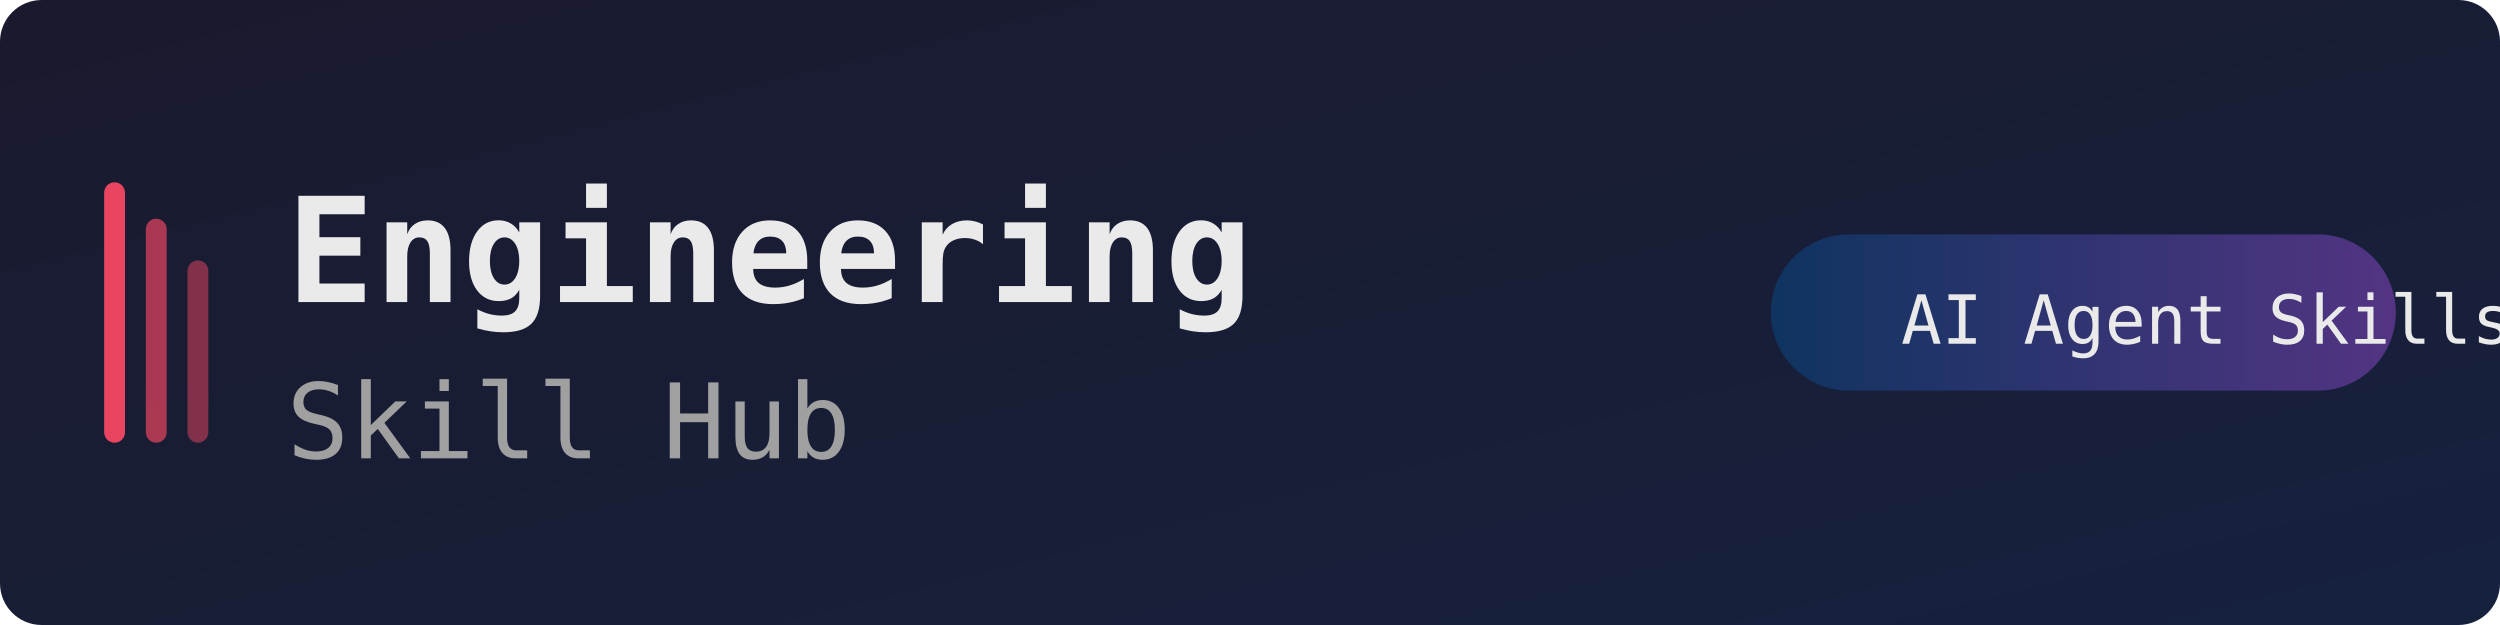
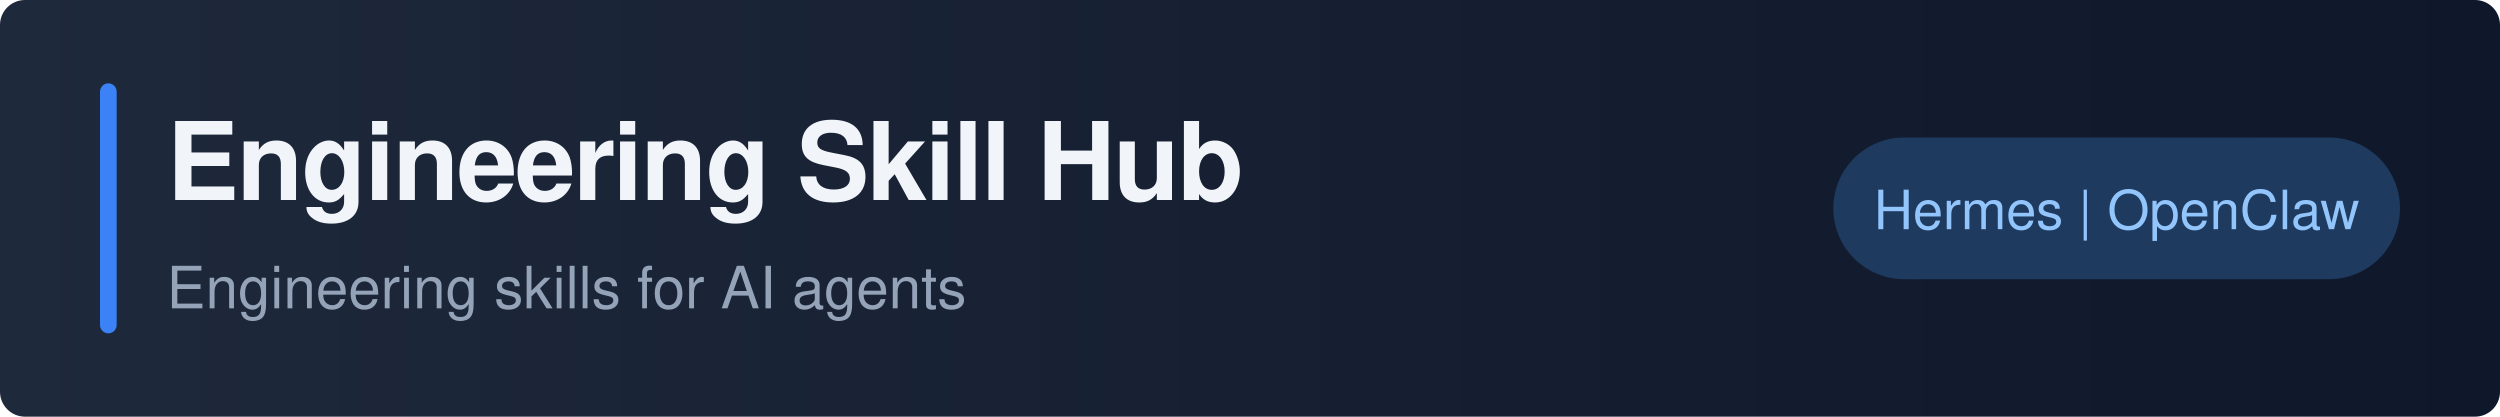
- <svg xmlns="http://www.w3.org/2000/svg" viewBox="0 0 480 120">
+ <svg xmlns="http://www.w3.org/2000/svg" viewBox="0 0 600 100">
  <defs>
-     <linearGradient id="bg" x1="0%" y1="0%" x2="100%" y2="100%">
-       <stop offset="0%" style="stop-color:#1a1a2e;stop-opacity:1" />
-       <stop offset="100%" style="stop-color:#16213e;stop-opacity:1" />
-     </linearGradient>
-     <linearGradient id="accent" x1="0%" y1="0%" x2="100%" y2="0%">
-       <stop offset="0%" style="stop-color:#0f3460;stop-opacity:1" />
-       <stop offset="100%" style="stop-color:#533483;stop-opacity:1" />
+     <linearGradient id="bg" x1="0%" y1="0%" x2="100%" y2="0%">
+       <stop offset="0%" style="stop-color:#1e293b" />
+       <stop offset="100%" style="stop-color:#0f172a" />
    </linearGradient>
  </defs>
-   <rect width="480" height="120" rx="8" fill="url(#bg)" />
-   <rect x="20" y="35" width="4" height="50" rx="2" fill="#e94560" />
-   <rect x="28" y="42" width="4" height="43" rx="2" fill="#e94560" opacity="0.7" />
-   <rect x="36" y="50" width="4" height="35" rx="2" fill="#e94560" opacity="0.5" />
-   <text x="55" y="58" font-family="monospace" font-size="28" font-weight="bold" fill="#eaeaea">Engineering</text>
-   <text x="55" y="88" font-family="monospace" font-size="20" fill="#a0a0a0">Skill Hub</text>
-   <rect x="340" y="45" width="120" height="30" rx="15" fill="url(#accent)" />
-   <text x="365" y="66" font-family="monospace" font-size="13" fill="#eaeaea">AI Agent Skills</text>
+   <rect width="600" height="100" rx="6" fill="url(#bg)" />
+   <rect x="24" y="20" width="4" height="60" rx="2" fill="#3b82f6" />
+   <text x="40" y="48" font-family="-apple-system,BlinkMacSystemFont,Segoe UI,Helvetica,Arial,sans-serif" font-size="26" font-weight="600" fill="#f1f5f9" letter-spacing="-0.5">Engineering Skill Hub</text>
+   <text x="40" y="74" font-family="-apple-system,BlinkMacSystemFont,Segoe UI,Helvetica,Arial,sans-serif" font-size="14" fill="#94a3b8">Engineering skills for AI agents</text>
+   <rect x="440" y="33" width="136" height="34" rx="17" fill="#1e3a5f" />
+   <text x="508" y="55" font-family="-apple-system,BlinkMacSystemFont,Segoe UI,Helvetica,Arial,sans-serif" font-size="13" font-weight="500" fill="#93c5fd" text-anchor="middle">Hermes | OpenClaw</text>
</svg>
